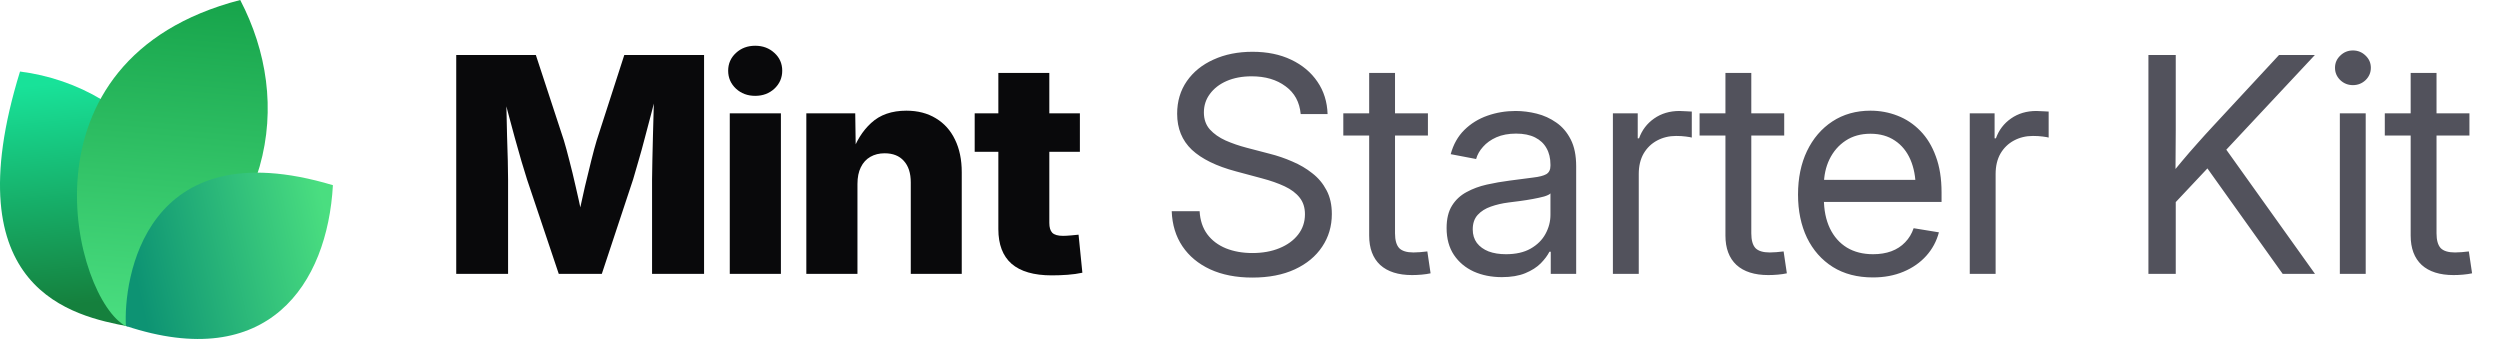
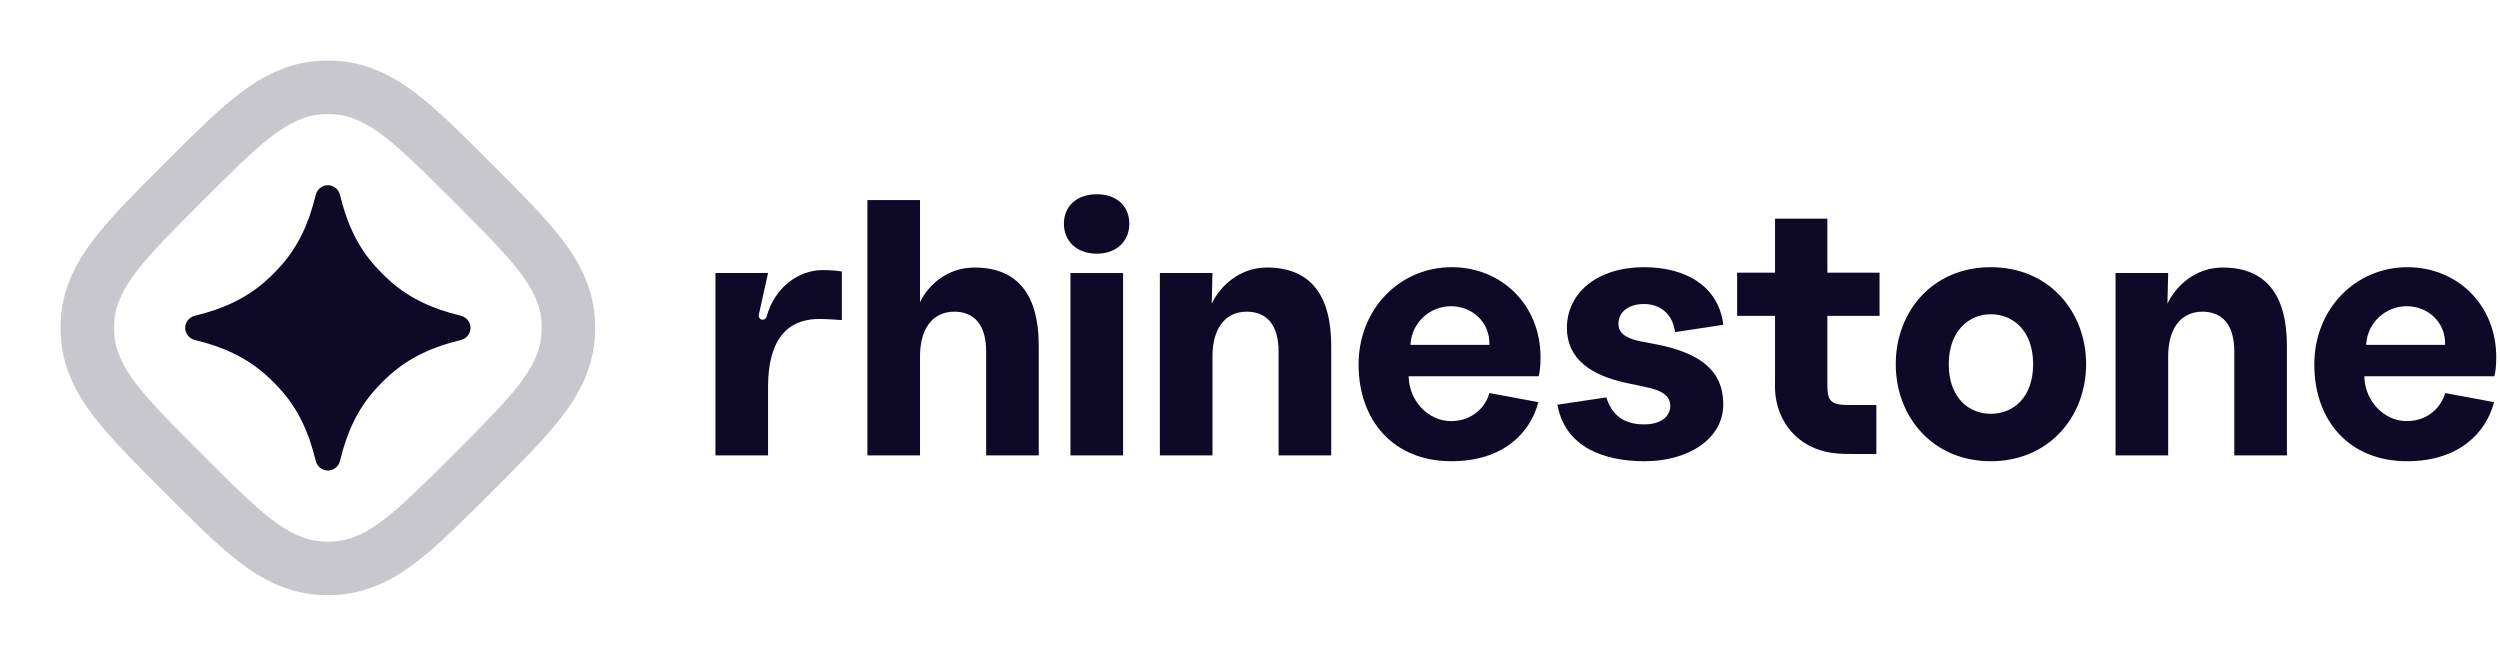
- <svg xmlns="http://www.w3.org/2000/svg" width="177" height="24" viewBox="0 0 177 24" fill="none">
-   <path d="M9.061 23.108C5.268 22.377 -3.391 20.627 1.417 5.064C9.634 6.099 16.973 14.064 9.061 23.108Z" fill="url(#paint0_linear_17557_2020)" />
-   <path d="M8.919 23.094C5.276 21.222 0.784 4.209 17.007 0C20.757 7.193 19.621 16.545 8.919 23.094Z" fill="url(#paint1_linear_17557_2020)" />
-   <path d="M8.914 23.079C8.735 19.882 10.159 9.085 23.57 13.111C23.181 20.123 18.984 26.418 8.914 23.079Z" fill="url(#paint2_linear_17557_2020)" />
-   <path d="M32.301 19.392V3.894H37.938L39.925 9.948C40.036 10.315 40.164 10.787 40.31 11.362C40.462 11.938 40.611 12.552 40.757 13.204C40.91 13.855 41.048 14.483 41.173 15.086C41.305 15.682 41.412 16.192 41.495 16.615H40.695C40.771 16.192 40.871 15.682 40.996 15.086C41.128 14.49 41.267 13.866 41.412 13.214C41.565 12.562 41.714 11.948 41.86 11.373C42.005 10.79 42.133 10.315 42.244 9.948L44.2 3.894H49.848V19.392H46.166V12.704C46.166 12.357 46.173 11.917 46.187 11.383C46.2 10.849 46.214 10.27 46.228 9.646C46.249 9.022 46.266 8.391 46.28 7.753C46.301 7.115 46.311 6.519 46.311 5.964H46.623C46.485 6.561 46.332 7.181 46.166 7.826C45.999 8.471 45.833 9.102 45.666 9.719C45.507 10.336 45.351 10.901 45.198 11.414C45.053 11.928 44.928 12.357 44.824 12.704L42.608 19.392H39.561L37.314 12.704C37.203 12.357 37.072 11.928 36.919 11.414C36.773 10.901 36.614 10.34 36.441 9.729C36.274 9.112 36.104 8.481 35.931 7.836C35.764 7.192 35.608 6.567 35.463 5.964H35.827C35.834 6.512 35.844 7.105 35.858 7.743C35.872 8.374 35.886 9.005 35.9 9.636C35.92 10.26 35.938 10.839 35.952 11.373C35.965 11.907 35.972 12.351 35.972 12.704V19.392H32.301ZM51.668 19.392V8.024H55.288V19.392H51.668ZM53.468 6.786C52.927 6.786 52.473 6.616 52.105 6.276C51.738 5.93 51.554 5.507 51.554 5.007C51.554 4.508 51.738 4.088 52.105 3.749C52.473 3.409 52.927 3.239 53.468 3.239C54.009 3.239 54.463 3.409 54.83 3.749C55.198 4.082 55.382 4.501 55.382 5.007C55.382 5.507 55.198 5.93 54.83 6.276C54.463 6.616 54.009 6.786 53.468 6.786ZM60.708 13.027V19.392H57.088V8.024H60.551L60.593 10.967H60.281C60.593 10.024 61.061 9.268 61.685 8.7C62.309 8.124 63.138 7.836 64.171 7.836C64.975 7.836 65.672 8.017 66.262 8.377C66.851 8.731 67.302 9.234 67.614 9.885C67.933 10.537 68.092 11.307 68.092 12.194V19.392H64.483V12.912C64.483 12.26 64.32 11.754 63.994 11.394C63.675 11.033 63.221 10.853 62.632 10.853C62.25 10.853 61.914 10.936 61.623 11.102C61.332 11.269 61.106 11.515 60.947 11.841C60.787 12.16 60.708 12.555 60.708 13.027ZM76.456 8.024V10.749H69.008V8.024H76.456ZM70.683 5.163H74.292V15.783C74.292 16.102 74.361 16.334 74.5 16.48C74.646 16.625 74.899 16.698 75.259 16.698C75.405 16.698 75.596 16.688 75.831 16.667C76.074 16.646 76.251 16.629 76.362 16.615L76.632 19.309C76.313 19.378 75.963 19.427 75.582 19.455C75.207 19.482 74.836 19.496 74.469 19.496C73.2 19.496 72.25 19.222 71.619 18.674C70.995 18.127 70.683 17.308 70.683 16.22V5.163Z" fill="#09090B" />
-   <path d="M88.667 19.652C87.523 19.652 86.528 19.458 85.682 19.07C84.843 18.681 84.188 18.137 83.716 17.437C83.245 16.736 82.992 15.908 82.957 14.951H84.933C84.968 15.596 85.148 16.14 85.474 16.584C85.8 17.021 86.24 17.354 86.795 17.582C87.35 17.804 87.974 17.915 88.667 17.915C89.388 17.915 90.026 17.801 90.581 17.572C91.143 17.343 91.583 17.024 91.902 16.615C92.228 16.199 92.391 15.717 92.391 15.169C92.391 14.698 92.266 14.306 92.017 13.994C91.767 13.675 91.413 13.408 90.956 13.193C90.498 12.978 89.954 12.787 89.323 12.621L87.502 12.132C86.123 11.765 85.082 11.255 84.382 10.603C83.689 9.944 83.342 9.095 83.342 8.055C83.342 7.174 83.571 6.404 84.028 5.746C84.486 5.087 85.117 4.577 85.921 4.217C86.726 3.849 87.645 3.666 88.678 3.666C89.718 3.666 90.63 3.853 91.413 4.227C92.204 4.602 92.824 5.122 93.275 5.787C93.726 6.446 93.965 7.209 93.993 8.076H92.089C92.013 7.23 91.656 6.574 91.018 6.11C90.387 5.638 89.586 5.403 88.615 5.403C87.95 5.403 87.36 5.513 86.847 5.735C86.341 5.957 85.946 6.262 85.661 6.651C85.377 7.032 85.235 7.469 85.235 7.961C85.235 8.447 85.377 8.849 85.661 9.168C85.946 9.48 86.317 9.74 86.774 9.948C87.232 10.149 87.724 10.319 88.251 10.457L89.884 10.884C90.439 11.023 90.977 11.206 91.496 11.435C92.023 11.657 92.495 11.934 92.911 12.267C93.334 12.593 93.67 12.995 93.92 13.474C94.17 13.945 94.294 14.504 94.294 15.149C94.294 16.015 94.066 16.788 93.608 17.468C93.157 18.148 92.512 18.681 91.673 19.07C90.834 19.458 89.832 19.652 88.667 19.652ZM101.097 8.024V9.594H95.106V8.024H101.097ZM96.937 5.163H98.767V16.521C98.767 17 98.865 17.347 99.059 17.562C99.26 17.77 99.6 17.874 100.078 17.874C100.21 17.874 100.366 17.867 100.546 17.853C100.733 17.832 100.903 17.815 101.056 17.801L101.285 19.351C101.097 19.392 100.886 19.423 100.65 19.444C100.414 19.465 100.189 19.475 99.974 19.475C98.996 19.475 98.244 19.236 97.717 18.758C97.197 18.272 96.937 17.579 96.937 16.677V5.163ZM106.33 19.621C105.595 19.621 104.932 19.489 104.343 19.226C103.754 18.955 103.285 18.564 102.939 18.05C102.592 17.53 102.419 16.896 102.419 16.147C102.419 15.495 102.547 14.965 102.804 14.556C103.06 14.146 103.403 13.828 103.833 13.599C104.263 13.363 104.742 13.186 105.269 13.068C105.796 12.95 106.333 12.857 106.881 12.787C107.574 12.69 108.132 12.617 108.555 12.569C108.978 12.52 109.287 12.441 109.481 12.33C109.675 12.212 109.772 12.014 109.772 11.737V11.654C109.772 11.203 109.679 10.815 109.492 10.489C109.311 10.163 109.041 9.91 108.68 9.729C108.32 9.549 107.872 9.459 107.338 9.459C106.805 9.459 106.34 9.546 105.945 9.719C105.556 9.892 105.241 10.118 104.998 10.395C104.755 10.665 104.593 10.953 104.509 11.258L102.71 10.915C102.897 10.222 103.22 9.65 103.677 9.199C104.135 8.748 104.679 8.412 105.31 8.19C105.941 7.968 106.607 7.857 107.307 7.857C107.8 7.857 108.295 7.92 108.795 8.044C109.301 8.169 109.765 8.381 110.188 8.679C110.611 8.97 110.951 9.369 111.208 9.875C111.464 10.374 111.593 11.005 111.593 11.768V19.392H109.793V17.822H109.7C109.568 18.085 109.363 18.359 109.086 18.643C108.809 18.921 108.444 19.153 107.994 19.34C107.543 19.527 106.988 19.621 106.33 19.621ZM106.621 17.998C107.321 17.998 107.904 17.867 108.368 17.603C108.84 17.333 109.19 16.986 109.419 16.563C109.654 16.133 109.772 15.682 109.772 15.211V13.692C109.703 13.769 109.554 13.841 109.325 13.911C109.096 13.973 108.829 14.032 108.524 14.088C108.226 14.143 107.921 14.192 107.609 14.233C107.304 14.275 107.033 14.309 106.798 14.337C106.354 14.393 105.938 14.49 105.549 14.628C105.168 14.76 104.86 14.954 104.624 15.211C104.388 15.467 104.27 15.811 104.27 16.241C104.27 16.615 104.367 16.934 104.561 17.198C104.762 17.461 105.04 17.662 105.393 17.801C105.747 17.933 106.156 17.998 106.621 17.998ZM114.193 19.392V8.024H115.951V9.792H116.045C116.253 9.209 116.61 8.741 117.116 8.388C117.622 8.034 118.219 7.857 118.905 7.857C119.058 7.857 119.217 7.864 119.384 7.878C119.55 7.885 119.682 7.892 119.779 7.899V9.74C119.716 9.719 119.578 9.695 119.363 9.667C119.155 9.639 118.922 9.625 118.666 9.625C118.174 9.625 117.726 9.733 117.324 9.948C116.922 10.163 116.603 10.471 116.367 10.874C116.138 11.276 116.024 11.758 116.024 12.319V19.392H114.193ZM126.322 8.024V9.594H120.33V8.024H126.322ZM122.161 5.163H123.992V16.521C123.992 17 124.089 17.347 124.283 17.562C124.484 17.77 124.824 17.874 125.302 17.874C125.434 17.874 125.59 17.867 125.77 17.853C125.958 17.832 126.127 17.815 126.28 17.801L126.509 19.351C126.322 19.392 126.11 19.423 125.874 19.444C125.639 19.465 125.413 19.475 125.198 19.475C124.221 19.475 123.468 19.236 122.941 18.758C122.421 18.272 122.161 17.579 122.161 16.677V5.163ZM132.604 19.642C131.502 19.642 130.555 19.396 129.765 18.903C128.974 18.404 128.364 17.714 127.934 16.834C127.511 15.946 127.3 14.927 127.3 13.775C127.3 12.611 127.511 11.584 127.934 10.697C128.364 9.802 128.964 9.102 129.734 8.596C130.51 8.089 131.408 7.836 132.428 7.836C133.1 7.836 133.738 7.954 134.341 8.19C134.952 8.426 135.489 8.783 135.954 9.261C136.425 9.74 136.793 10.343 137.056 11.071C137.327 11.792 137.462 12.645 137.462 13.63V14.296H128.433V12.735H136.463L135.631 13.297C135.631 12.541 135.506 11.876 135.257 11.3C135.007 10.725 134.643 10.277 134.165 9.958C133.686 9.632 133.107 9.469 132.428 9.469C131.748 9.469 131.162 9.632 130.67 9.958C130.177 10.284 129.796 10.725 129.526 11.279C129.262 11.827 129.13 12.441 129.13 13.12V14.046C129.13 14.864 129.273 15.572 129.557 16.168C129.841 16.757 130.243 17.211 130.763 17.53C131.283 17.842 131.901 17.998 132.615 17.998C133.093 17.998 133.523 17.929 133.905 17.79C134.293 17.645 134.619 17.433 134.882 17.156C135.153 16.879 135.354 16.546 135.486 16.157L137.275 16.449C137.108 17.08 136.81 17.634 136.38 18.113C135.95 18.591 135.413 18.966 134.768 19.236C134.123 19.507 133.402 19.642 132.604 19.642ZM139.459 19.392V8.024H141.217V9.792H141.311C141.519 9.209 141.876 8.741 142.382 8.388C142.888 8.034 143.485 7.857 144.171 7.857C144.324 7.857 144.483 7.864 144.649 7.878C144.816 7.885 144.948 7.892 145.045 7.899V9.74C144.982 9.719 144.844 9.695 144.629 9.667C144.421 9.639 144.188 9.625 143.932 9.625C143.439 9.625 142.992 9.733 142.59 9.948C142.188 10.163 141.869 10.471 141.633 10.874C141.404 11.276 141.29 11.758 141.29 12.319V19.392H139.459ZM153.429 14.961V12.715C153.783 12.257 154.136 11.82 154.49 11.404C154.844 10.981 155.204 10.565 155.572 10.156C155.939 9.74 156.314 9.327 156.695 8.918L161.355 3.894H163.893L157.277 10.967H157.184L153.429 14.961ZM152.108 19.392V3.894H154.043V9.241L154.022 12.559L154.043 13.505V19.392H152.108ZM161.615 19.392L155.967 11.477L157.173 9.969L163.903 19.392H161.615ZM165.661 19.392V8.024H167.492V19.392H165.661ZM166.587 6.027C166.24 6.027 165.942 5.909 165.692 5.673C165.443 5.43 165.318 5.139 165.318 4.799C165.318 4.459 165.443 4.172 165.692 3.936C165.942 3.693 166.24 3.572 166.587 3.572C166.934 3.572 167.232 3.693 167.482 3.936C167.731 4.172 167.856 4.459 167.856 4.799C167.856 5.139 167.731 5.43 167.482 5.673C167.232 5.909 166.934 6.027 166.587 6.027ZM174.836 8.024V9.594H168.844V8.024H174.836ZM170.675 5.163H172.506V16.521C172.506 17 172.603 17.347 172.797 17.562C172.998 17.77 173.338 17.874 173.816 17.874C173.948 17.874 174.104 17.867 174.284 17.853C174.472 17.832 174.641 17.815 174.794 17.801L175.023 19.351C174.836 19.392 174.624 19.423 174.388 19.444C174.153 19.465 173.927 19.475 173.712 19.475C172.735 19.475 171.982 19.236 171.455 18.758C170.935 18.272 170.675 17.579 170.675 16.677V5.163Z" fill="#52525C" />
-   <defs>
-     <linearGradient id="paint0_linear_17557_2020" x1="3.776" y1="5.916" x2="5.232" y2="21.559" gradientUnits="userSpaceOnUse">
-       <stop stop-color="#18E299" />
-       <stop offset="1" stop-color="#15803D" />
-     </linearGradient>
-     <linearGradient id="paint1_linear_17557_2020" x1="12.171" y1="-0.718" x2="10.19" y2="22.983" gradientUnits="userSpaceOnUse">
-       <stop stop-color="#16A34A" />
-       <stop offset="1" stop-color="#4ADE80" />
-     </linearGradient>
-     <linearGradient id="paint2_linear_17557_2020" x1="23.133" y1="15.353" x2="9.338" y2="18.52" gradientUnits="userSpaceOnUse">
-       <stop stop-color="#4ADE80" />
-       <stop offset="1" stop-color="#0D9373" />
-     </linearGradient>
-   </defs>
+ <svg xmlns="http://www.w3.org/2000/svg" width="122" height="32" viewBox="0 0 122 32" fill="none">
+   <path d="M51.918 10.92C51.918 11.775 52.56 12.38 53.523 12.38C54.486 12.38 55.11 11.775 55.11 10.92C55.11 10.048 54.486 9.479 53.523 9.479C52.56 9.479 51.918 10.048 51.918 10.92Z" fill="#0D0926" />
+   <path d="M52.239 13.323V22.223H54.806V13.323H52.239Z" fill="#0D0926" />
+   <path d="M44.897 22.223H42.329V9.763H44.897V14.747C45.307 13.893 46.234 13.056 47.553 13.056C49.711 13.056 50.691 14.445 50.691 16.866V22.223H48.124V17.15C48.124 15.869 47.553 15.21 46.573 15.21C45.467 15.21 44.897 16.1 44.897 17.382V22.223Z" fill="#0D0926" />
+   <path d="M37.481 22.223H34.914V13.323H37.481L37.029 15.365C37.002 15.487 37.095 15.602 37.219 15.602C37.31 15.602 37.388 15.539 37.412 15.451C37.795 14.045 38.95 13.181 40.138 13.181C40.602 13.181 40.887 13.216 41.083 13.252V15.62C40.905 15.602 40.316 15.566 39.978 15.566C38.854 15.566 37.481 16.082 37.481 18.895V22.223Z" fill="#0D0926" />
+   <path d="M59.168 22.223H56.601V13.323H59.168L59.133 14.819C59.543 13.946 60.506 13.056 61.825 13.056C63.982 13.056 64.963 14.445 64.963 16.866V22.223H62.395V17.15C62.395 15.869 61.825 15.21 60.844 15.21C59.739 15.21 59.168 16.1 59.168 17.382V22.223Z" fill="#0D0926" />
+   <path fill-rule="evenodd" clip-rule="evenodd" d="M66.299 17.791C66.299 20.515 67.993 22.508 70.828 22.508C73.342 22.508 74.679 21.137 75.072 19.625L72.682 19.18C72.522 19.802 71.898 20.55 70.81 20.55C69.687 20.55 68.76 19.553 68.742 18.361H75.089C75.143 18.147 75.178 17.845 75.178 17.435C75.178 14.854 73.253 13.039 70.846 13.039C68.332 13.039 66.299 15.05 66.299 17.791ZM72.682 16.83H68.831C68.885 15.726 69.794 14.943 70.81 14.943C71.809 14.943 72.718 15.691 72.682 16.83Z" fill="#0D0926" />
+   <path d="M80.262 22.508C78.248 22.508 76.376 21.814 76.001 19.749L78.39 19.393C78.676 20.319 79.317 20.71 80.227 20.71C81.065 20.71 81.51 20.319 81.51 19.802C81.51 19.358 81.172 19.055 80.262 18.877L79.424 18.699C77.606 18.325 76.465 17.488 76.465 16.011C76.465 14.249 77.998 13.039 80.227 13.039C82.331 13.039 83.882 14.018 84.096 15.851L81.742 16.207C81.635 15.335 81.029 14.836 80.227 14.836C79.407 14.836 78.979 15.281 78.979 15.797C78.979 16.207 79.264 16.492 80.031 16.652L80.869 16.812C82.99 17.239 84.096 18.094 84.096 19.731C84.096 21.422 82.384 22.508 80.262 22.508Z" fill="#0D0926" />
+   <path fill-rule="evenodd" clip-rule="evenodd" d="M92.513 17.773C92.513 20.337 94.314 22.508 97.149 22.508C99.984 22.508 101.802 20.337 101.802 17.773C101.802 15.192 99.984 13.039 97.149 13.039C94.314 13.039 92.513 15.192 92.513 17.773ZM99.217 17.773C99.217 19.411 98.237 20.194 97.149 20.194C96.079 20.194 95.099 19.411 95.099 17.773C95.099 16.154 96.079 15.335 97.149 15.335C98.237 15.335 99.217 16.136 99.217 17.773Z" fill="#0D0926" />
+   <path d="M105.807 22.223H103.239V13.323H105.807L105.771 14.819C106.181 13.946 107.144 13.056 108.463 13.056C110.621 13.056 111.601 14.445 111.601 16.866V22.223H109.034V17.15C109.034 15.869 108.463 15.21 107.483 15.21C106.377 15.21 105.807 16.1 105.807 17.382V22.223Z" fill="#0D0926" />
+   <path fill-rule="evenodd" clip-rule="evenodd" d="M112.938 17.791C112.938 20.515 114.631 22.508 117.466 22.508C119.98 22.508 121.317 21.137 121.71 19.625L119.321 19.18C119.16 19.802 118.536 20.55 117.449 20.55C116.325 20.55 115.398 19.553 115.38 18.361H121.728C121.781 18.147 121.817 17.845 121.817 17.435C121.817 14.854 119.891 13.039 117.484 13.039C114.97 13.039 112.938 15.05 112.938 17.791ZM119.321 16.83H115.469C115.523 15.726 116.432 14.943 117.449 14.943C118.447 14.943 119.356 15.691 119.321 16.83Z" fill="#0D0926" />
+   <path d="M89.175 18.395V15.414H91.722V13.307H89.175V10.67H86.622V13.307H84.773V15.414H86.622L86.622 18.244C86.622 18.258 86.622 18.273 86.622 18.288C86.622 18.351 86.622 18.496 86.622 18.496C86.622 18.74 86.609 19.038 86.646 19.315C86.71 19.785 86.894 20.547 87.551 21.203C88.208 21.859 88.971 22.043 89.443 22.107C89.808 22.156 90.215 22.155 90.473 22.155L91.566 22.157V19.765H90.534C89.887 19.765 89.564 19.765 89.363 19.564C89.174 19.375 89.174 19.078 89.175 18.506C89.175 18.47 89.175 18.433 89.175 18.395Z" fill="#0D0926" />
+   <path opacity="0.23" fill-rule="evenodd" clip-rule="evenodd" d="M20.418 27.352C19.301 28.223 18.026 28.934 16.431 29.031C16.144 29.048 15.856 29.048 15.569 29.031C13.974 28.934 12.7 28.223 11.582 27.352C10.544 26.544 9.405 25.405 8.108 24.108C8.072 24.072 8.036 24.036 8 24C7.964 23.964 7.928 23.928 7.892 23.892C6.595 22.596 5.456 21.456 4.648 20.418C3.777 19.3 3.065 18.026 2.969 16.431C2.952 16.144 2.952 15.856 2.969 15.569C3.065 13.974 3.777 12.7 4.648 11.582C5.456 10.544 6.595 9.405 7.892 8.108C7.928 8.072 7.964 8.036 8 8C8.036 7.964 8.072 7.928 8.108 7.892C9.405 6.595 10.544 5.456 11.582 4.648C12.7 3.777 13.974 3.065 15.569 2.969C15.856 2.952 16.144 2.952 16.431 2.969C18.026 3.065 19.301 3.777 20.418 4.648C21.456 5.456 22.596 6.595 23.892 7.892C23.928 7.928 23.964 7.964 24 8C24.036 8.036 24.072 8.072 24.108 8.108C25.405 9.405 26.544 10.544 27.353 11.582C28.223 12.7 28.935 13.974 29.031 15.569C29.049 15.856 29.049 16.144 29.031 16.431C28.935 18.026 28.223 19.3 27.353 20.418C26.544 21.456 25.405 22.596 24.108 23.892C24.072 23.928 24.036 23.964 24 24C23.964 24.036 23.928 24.072 23.892 24.108C22.596 25.405 21.456 26.544 20.418 27.352ZM5.575 16.273C5.679 17.986 7.068 19.375 9.846 22.154C12.624 24.932 14.014 26.321 15.727 26.425C15.909 26.436 16.091 26.436 16.273 26.425C17.986 26.321 19.376 24.932 22.154 22.154C24.932 19.375 26.322 17.986 26.425 16.273C26.436 16.091 26.436 15.909 26.425 15.727C26.322 14.014 24.932 12.624 22.154 9.846C19.376 7.068 17.986 5.679 16.273 5.575C16.091 5.564 15.909 5.564 15.727 5.575C14.014 5.679 12.624 7.068 9.846 9.846C7.068 12.624 5.679 14.014 5.575 15.727C5.564 15.909 5.564 16.091 5.575 16.273Z" fill="#0D0926" />
+   <path d="M9.037 16C9.037 15.716 9.239 15.473 9.515 15.406C10.918 15.071 12.023 14.546 12.951 13.724C13.224 13.482 13.482 13.224 13.724 12.951C14.545 12.024 15.07 10.919 15.406 9.516C15.472 9.239 15.715 9.038 16 9.038C16.284 9.038 16.527 9.239 16.594 9.516C16.929 10.919 17.454 12.024 18.276 12.951C18.518 13.224 18.776 13.482 19.049 13.724C19.977 14.546 21.081 15.071 22.484 15.406C22.761 15.473 22.962 15.716 22.962 16C22.962 16.285 22.761 16.528 22.484 16.594C21.081 16.93 19.977 17.455 19.049 18.277C18.776 18.518 18.518 18.776 18.276 19.049C17.454 19.977 16.929 21.082 16.594 22.485C16.527 22.761 16.284 22.963 16 22.963C15.715 22.963 15.472 22.761 15.406 22.485C15.07 21.082 14.545 19.977 13.724 19.049C13.482 18.776 13.224 18.518 12.951 18.277C12.023 17.455 10.918 16.93 9.515 16.594C9.239 16.528 9.037 16.285 9.037 16Z" fill="#0D0926" />
</svg>
